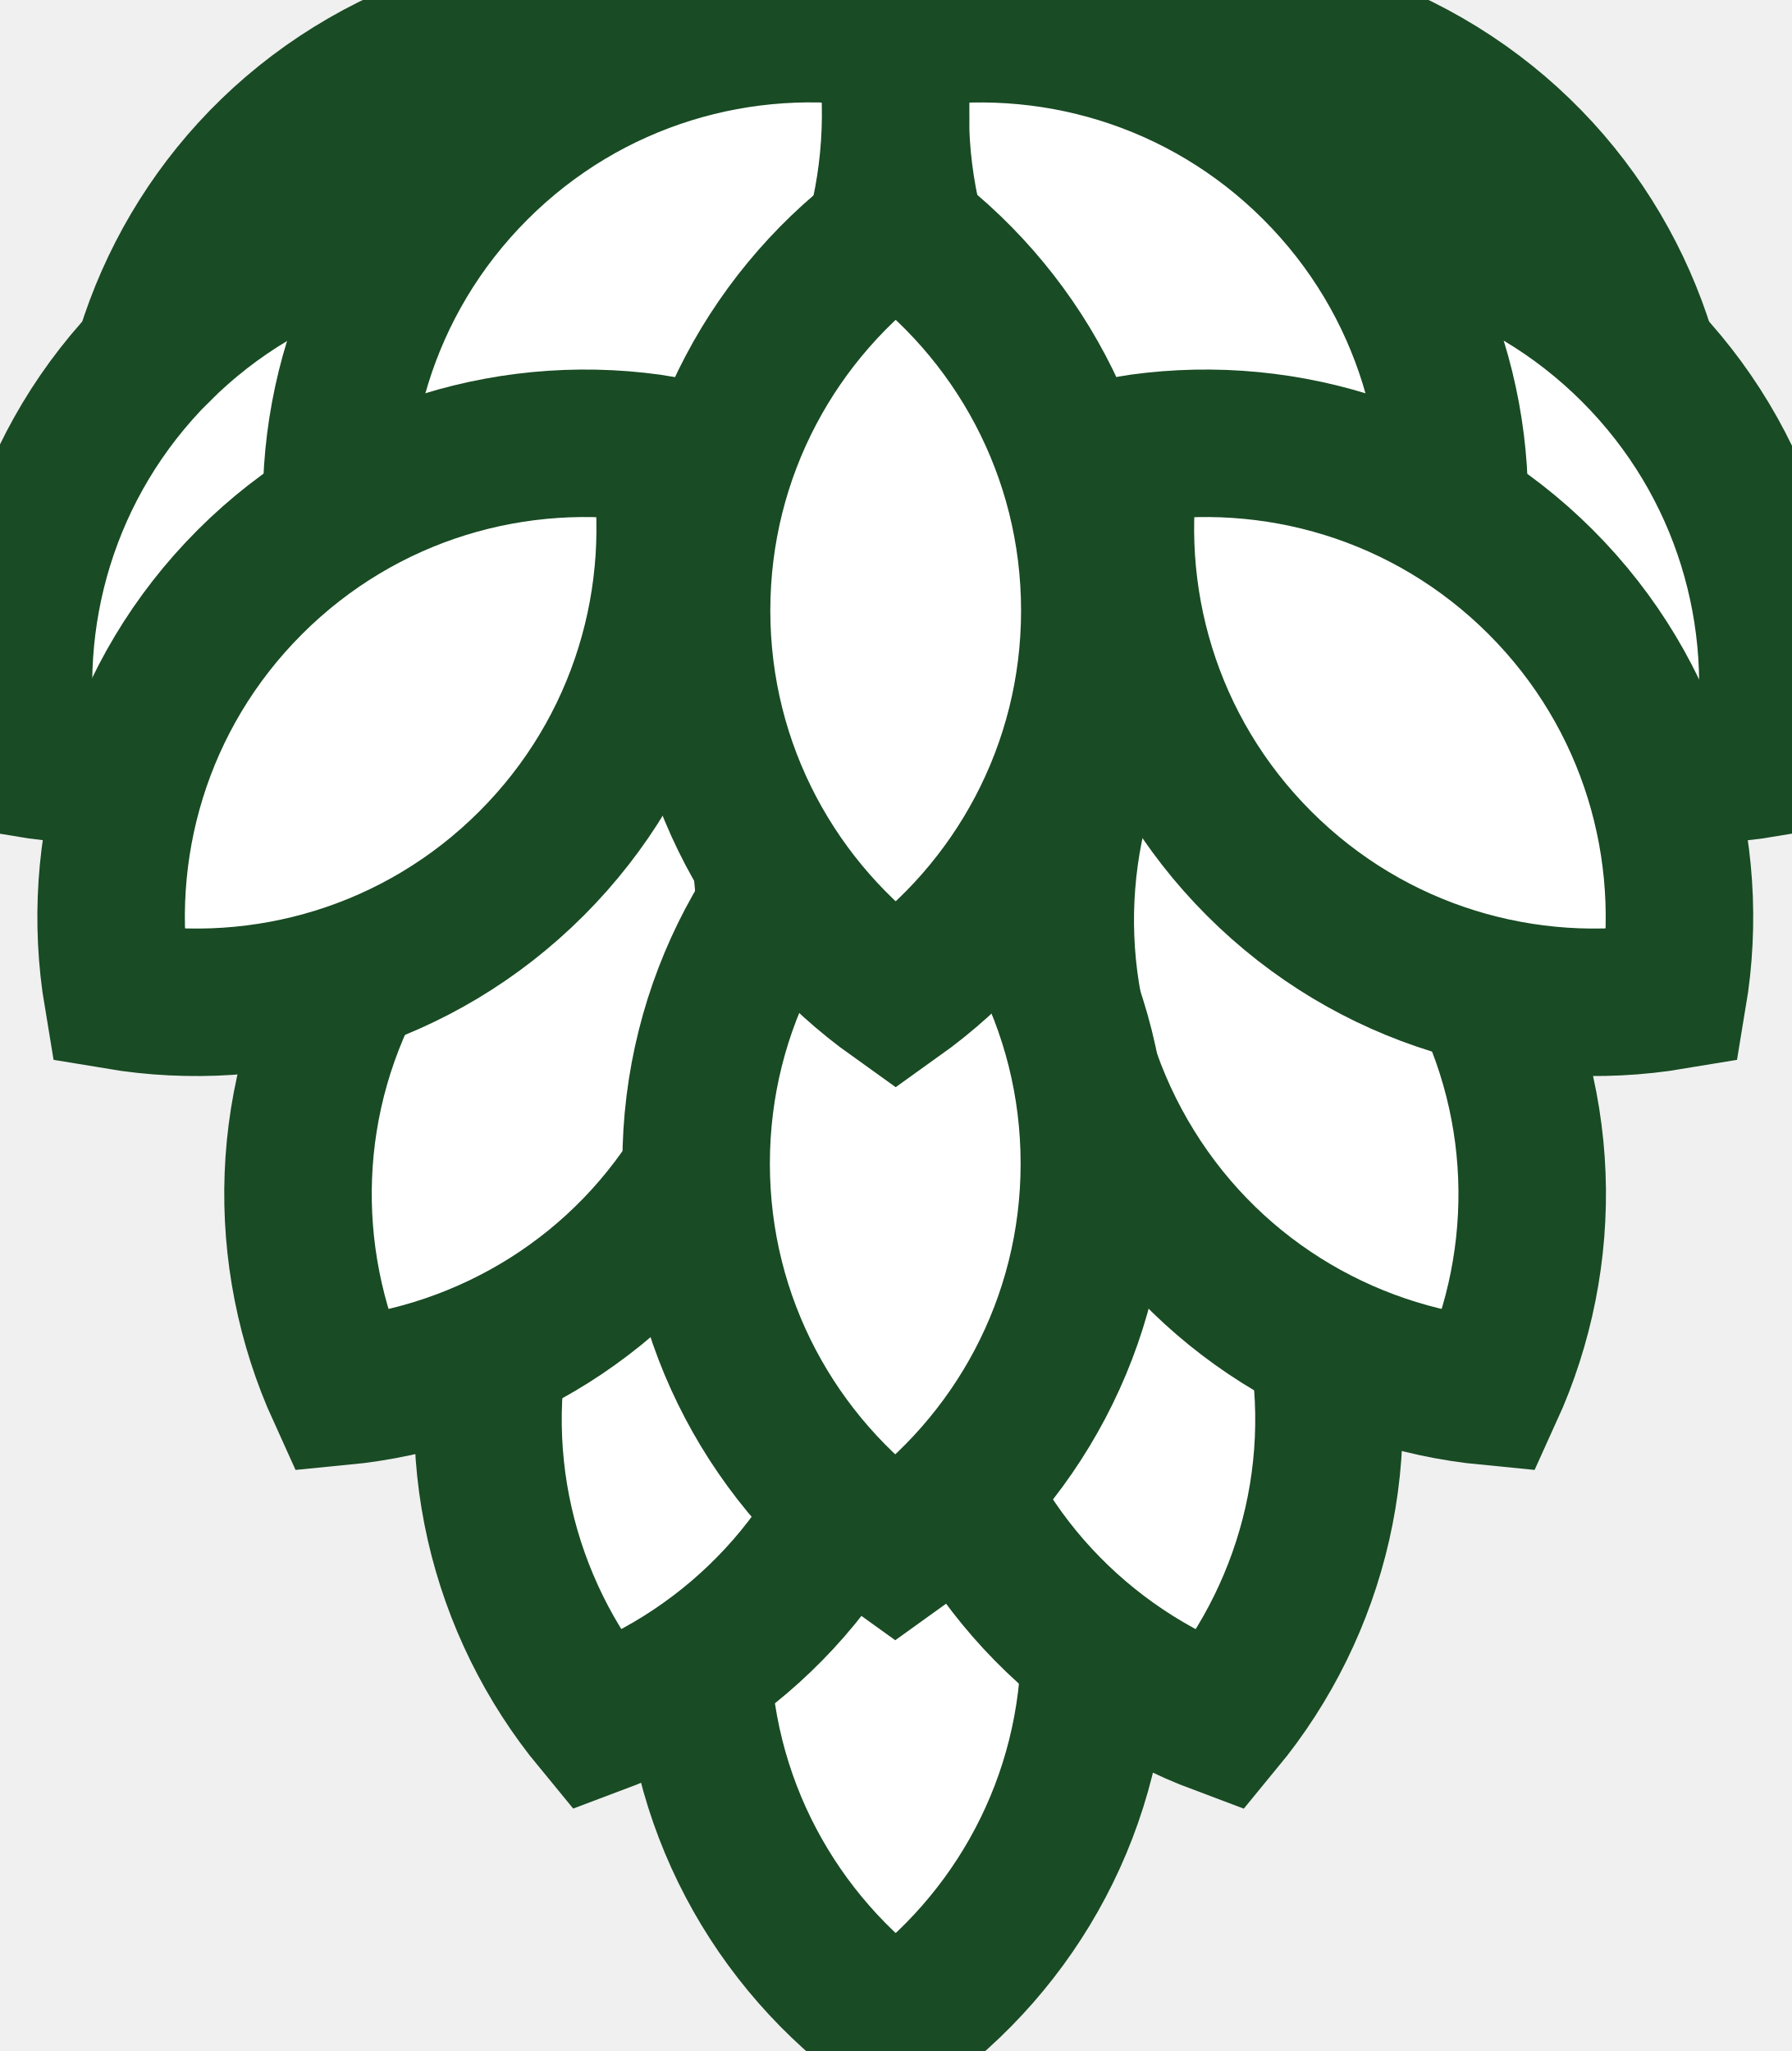
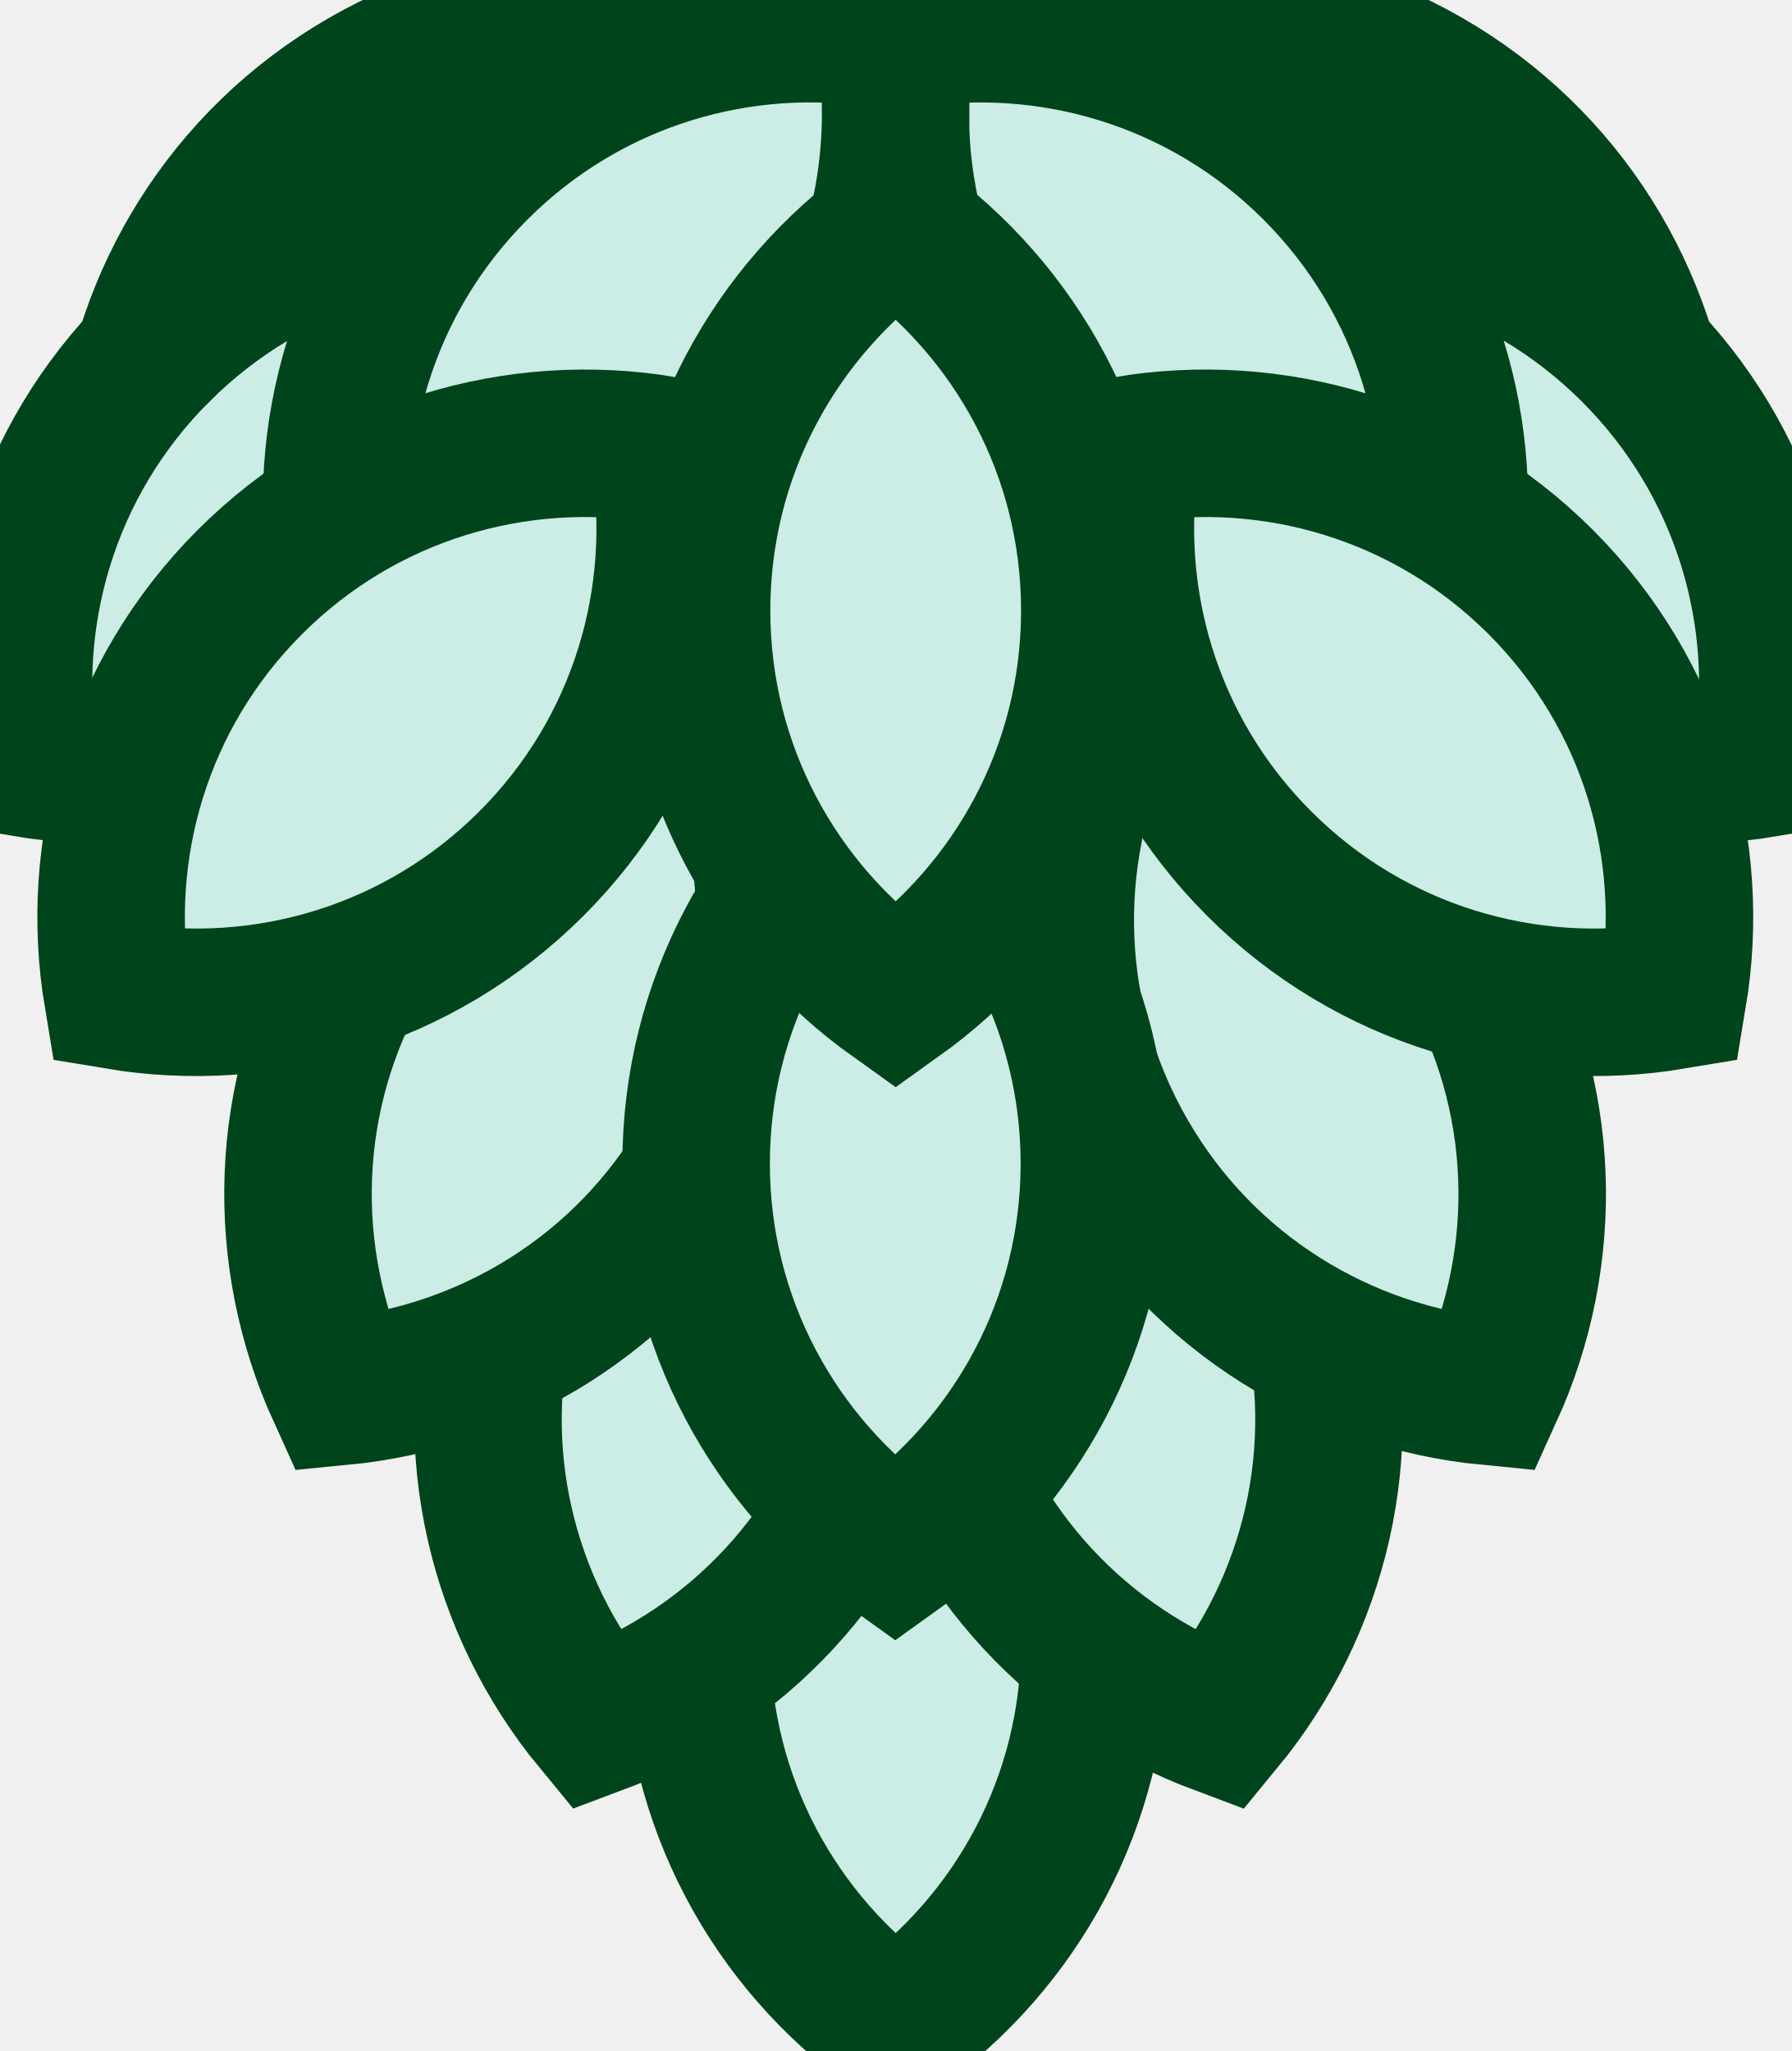
- <svg xmlns="http://www.w3.org/2000/svg" id="Layer_1" viewBox="0 0 242.89 278.14">
-   <defs>
-     <style>.cls-1{fill:#fff;stroke:#194b24;stroke-miterlimit:10;stroke-width:20px;}</style>
+ <svg xmlns="http://www.w3.org/2000/svg" id="Layer_1" viewBox="0 0 242.89 278.14" version="1.1">
+   <defs id="defs1">
+     <style id="style1">.cls-1{fill:#fff;stroke:#194b24;stroke-miterlimit:10;stroke-width:20px;}</style>
  </defs>
-   <path class="cls-1" d="M166.32,57.87c18.7,10.8,40.57,11.11,58.84,2.8-1.93-19.98-13.13-38.76-31.84-49.56C174.61,.32,152.75,0,134.48,8.32c1.93,19.98,13.13,38.76,31.84,49.56Z" />
-   <path class="cls-1" d="M49.57,11.11c-18.7,10.8-29.91,29.58-31.84,49.56,18.26,8.32,40.13,8,58.84-2.8,18.7-10.8,29.91-29.58,31.84-49.56C90.15,0,68.28,.32,49.57,11.11Z" />
-   <path class="cls-1" d="M94.45,222.72c0,21.6,10.66,40.69,27,52.35,16.34-11.66,27-30.75,27-52.35,0-21.6-10.66-40.69-27-52.35-16.34,11.66-27,30.75-27,52.35Z" />
-   <path class="cls-1" d="M125.84,189.83c5.59,20.86,20.83,36.55,39.63,43.58,12.76-15.49,18.12-36.69,12.53-57.55-5.59-20.86-20.83-36.55-39.63-43.58-12.76,15.49-18.12,36.69-12.53,57.55Z" />
-   <path class="cls-1" d="M152.38,156.86c10.8,18.7,29.58,29.91,49.56,31.84,8.32-18.26,8-40.13-2.8-58.84-10.8-18.7-29.58-29.91-49.56-31.84-8.32,18.26-8,40.13,2.8,58.84Z" />
-   <path class="cls-1" d="M68.37,175.85c-5.59,20.86-.23,42.07,12.53,57.55,18.8-7.03,34.04-22.72,39.63-43.58,5.59-20.86,.23-42.07-12.53-57.55-18.8,7.03-34.04,22.72-39.63,43.58Z" />
-   <path class="cls-1" d="M49.02,129.86c-10.8,18.7-11.11,40.57-2.8,58.84,19.98-1.93,38.76-13.13,49.56-31.84,10.8-18.7,11.11-40.57,2.8-58.84-19.98,1.93-38.76,13.13-49.56,31.84Z" />
-   <path class="cls-1" d="M94.39,157.8c0,21.6,10.66,40.69,27,52.35,16.34-11.66,27-30.75,27-52.35,0-21.6-10.66-40.69-27-52.35-16.34,11.66-27,30.75-27,52.35Z" />
-   <path class="cls-1" d="M183.4,85.58c15.27,15.27,36.31,21.24,56.11,17.93,3.31-19.79-2.66-40.84-17.93-56.11-15.27-15.27-36.31-21.24-56.11-17.93-3.31,19.79,2.66,40.84,17.93,56.11Z" />
-   <path class="cls-1" d="M140.2,60.88c15.27,15.27,36.31,21.24,56.11,17.93,3.31-19.79-2.66-40.84-17.93-56.11C163.11,7.43,142.07,1.47,122.28,4.78c-3.31,19.79,2.66,40.84,17.93,56.11Z" />
-   <path class="cls-1" d="M170.73,117.11c15.27,15.27,36.31,21.24,56.11,17.93,3.31-19.79-2.66-40.84-17.93-56.11-15.27-15.27-36.31-21.24-56.11-17.93-3.31,19.79,2.66,40.84,17.93,56.11Z" />
-   <path class="cls-1" d="M21.31,47.4C6.04,62.67,.08,83.71,3.39,103.51c19.79,3.31,40.84-2.66,56.11-17.93,15.27-15.27,21.24-36.31,17.93-56.11-19.79-3.31-40.84,2.66-56.11,17.93Z" />
-   <path class="cls-1" d="M64.45,22.7c-15.27,15.27-21.24,36.31-17.93,56.11,19.79,3.31,40.84-2.66,56.11-17.93,15.27-15.27,21.24-36.31,17.93-56.11-19.79-3.31-40.84,2.66-56.11,17.93Z" />
-   <path class="cls-1" d="M33.88,78.93c-15.27,15.27-21.24,36.31-17.93,56.11,19.79,3.31,40.84-2.66,56.11-17.93,15.27-15.27,21.24-36.31,17.93-56.11-19.79-3.31-40.84,2.66-56.11,17.93Z" />
-   <path class="cls-1" d="M94.45,82.8c0,21.6,10.66,40.69,27,52.35,16.34-11.66,27-30.75,27-52.35,0-21.6-10.66-40.69-27-52.35-16.34,11.66-27,30.75-27,52.35Z" />
+   <path class="cls-1" d="M166.32,57.87c18.7,10.8,40.57,11.11,58.84,2.8-1.93-19.98-13.13-38.76-31.84-49.56C174.61,.32,152.75,0,134.48,8.32c1.93,19.98,13.13,38.76,31.84,49.56Z" id="path1" style="fill:#ccece6;fill-opacity:1;stroke:#00441b;stroke-opacity:1" />
+   <path class="cls-1" d="M49.57,11.11c-18.7,10.8-29.91,29.58-31.84,49.56,18.26,8.32,40.13,8,58.84-2.8,18.7-10.8,29.91-29.58,31.84-49.56C90.15,0,68.28,.32,49.57,11.11Z" id="path2" style="fill:#ccece6;fill-opacity:1;stroke:#00441b;stroke-opacity:1" />
+   <path class="cls-1" d="M94.45,222.72c0,21.6,10.66,40.69,27,52.35,16.34-11.66,27-30.75,27-52.35,0-21.6-10.66-40.69-27-52.35-16.34,11.66-27,30.75-27,52.35Z" id="path3" style="fill:#ccece6;fill-opacity:1;stroke:#00441b;stroke-opacity:1" />
+   <path class="cls-1" d="M125.84,189.83c5.59,20.86,20.83,36.55,39.63,43.58,12.76-15.49,18.12-36.69,12.53-57.55-5.59-20.86-20.83-36.55-39.63-43.58-12.76,15.49-18.12,36.69-12.53,57.55Z" id="path4" style="fill:#ccece6;fill-opacity:1;stroke:#00441b;stroke-opacity:1" />
+   <path class="cls-1" d="M152.38,156.86c10.8,18.7,29.58,29.91,49.56,31.84,8.32-18.26,8-40.13-2.8-58.84-10.8-18.7-29.58-29.91-49.56-31.84-8.32,18.26-8,40.13,2.8,58.84Z" id="path5" style="fill:#ccece6;fill-opacity:1;stroke:#00441b;stroke-opacity:1" />
+   <path class="cls-1" d="M68.37,175.85c-5.59,20.86-.23,42.07,12.53,57.55,18.8-7.03,34.04-22.72,39.63-43.58,5.59-20.86,.23-42.07-12.53-57.55-18.8,7.03-34.04,22.72-39.63,43.58Z" id="path6" style="fill:#ccece6;fill-opacity:1;stroke:#00441b;stroke-opacity:1" />
+   <path class="cls-1" d="M49.02,129.86c-10.8,18.7-11.11,40.57-2.8,58.84,19.98-1.93,38.76-13.13,49.56-31.84,10.8-18.7,11.11-40.57,2.8-58.84-19.98,1.93-38.76,13.13-49.56,31.84Z" id="path7" style="fill:#ccece6;fill-opacity:1;stroke:#00441b;stroke-opacity:1" />
+   <path class="cls-1" d="M94.39,157.8c0,21.6,10.66,40.69,27,52.35,16.34-11.66,27-30.75,27-52.35,0-21.6-10.66-40.69-27-52.35-16.34,11.66-27,30.75-27,52.35Z" id="path8" style="fill:#ccece6;fill-opacity:1;stroke:#00441b;stroke-opacity:1" />
+   <path class="cls-1" d="M183.4,85.58c15.27,15.27,36.31,21.24,56.11,17.93,3.31-19.79-2.66-40.84-17.93-56.11-15.27-15.27-36.31-21.24-56.11-17.93-3.31,19.79,2.66,40.84,17.93,56.11Z" id="path9" style="fill:#ccece6;fill-opacity:1;stroke:#00441b;stroke-opacity:1" />
+   <path class="cls-1" d="M140.2,60.88c15.27,15.27,36.31,21.24,56.11,17.93,3.31-19.79-2.66-40.84-17.93-56.11C163.11,7.43,142.07,1.47,122.28,4.78c-3.31,19.79,2.66,40.84,17.93,56.11Z" id="path10" style="fill:#ccece6;fill-opacity:1;stroke:#00441b;stroke-opacity:1" />
+   <path class="cls-1" d="M170.73,117.11c15.27,15.27,36.31,21.24,56.11,17.93,3.31-19.79-2.66-40.84-17.93-56.11-15.27-15.27-36.31-21.24-56.11-17.93-3.31,19.79,2.66,40.84,17.93,56.11Z" id="path11" style="fill:#ccece6;fill-opacity:1;stroke:#00441b;stroke-opacity:1" />
+   <path class="cls-1" d="M21.31,47.4C6.04,62.67,.08,83.71,3.39,103.51c19.79,3.31,40.84-2.66,56.11-17.93,15.27-15.27,21.24-36.31,17.93-56.11-19.79-3.31-40.84,2.66-56.11,17.93Z" id="path12" style="fill:#ccece6;fill-opacity:1;stroke:#00441b;stroke-opacity:1" />
+   <path class="cls-1" d="M64.45,22.7c-15.27,15.27-21.24,36.31-17.93,56.11,19.79,3.31,40.84-2.66,56.11-17.93,15.27-15.27,21.24-36.31,17.93-56.11-19.79-3.31-40.84,2.66-56.11,17.93Z" id="path13" style="fill:#ccece6;fill-opacity:1;stroke:#00441b;stroke-opacity:1" />
+   <path class="cls-1" d="M33.88,78.93c-15.27,15.27-21.24,36.31-17.93,56.11,19.79,3.31,40.84-2.66,56.11-17.93,15.27-15.27,21.24-36.31,17.93-56.11-19.79-3.31-40.84,2.66-56.11,17.93Z" id="path14" style="fill:#ccece6;fill-opacity:1;stroke:#00441b;stroke-opacity:1" />
+   <path class="cls-1" d="M94.45,82.8c0,21.6,10.66,40.69,27,52.35,16.34-11.66,27-30.75,27-52.35,0-21.6-10.66-40.69-27-52.35-16.34,11.66-27,30.75-27,52.35Z" id="path15" style="fill:#ccece6;fill-opacity:1;stroke:#00441b;stroke-opacity:1" />
</svg>
